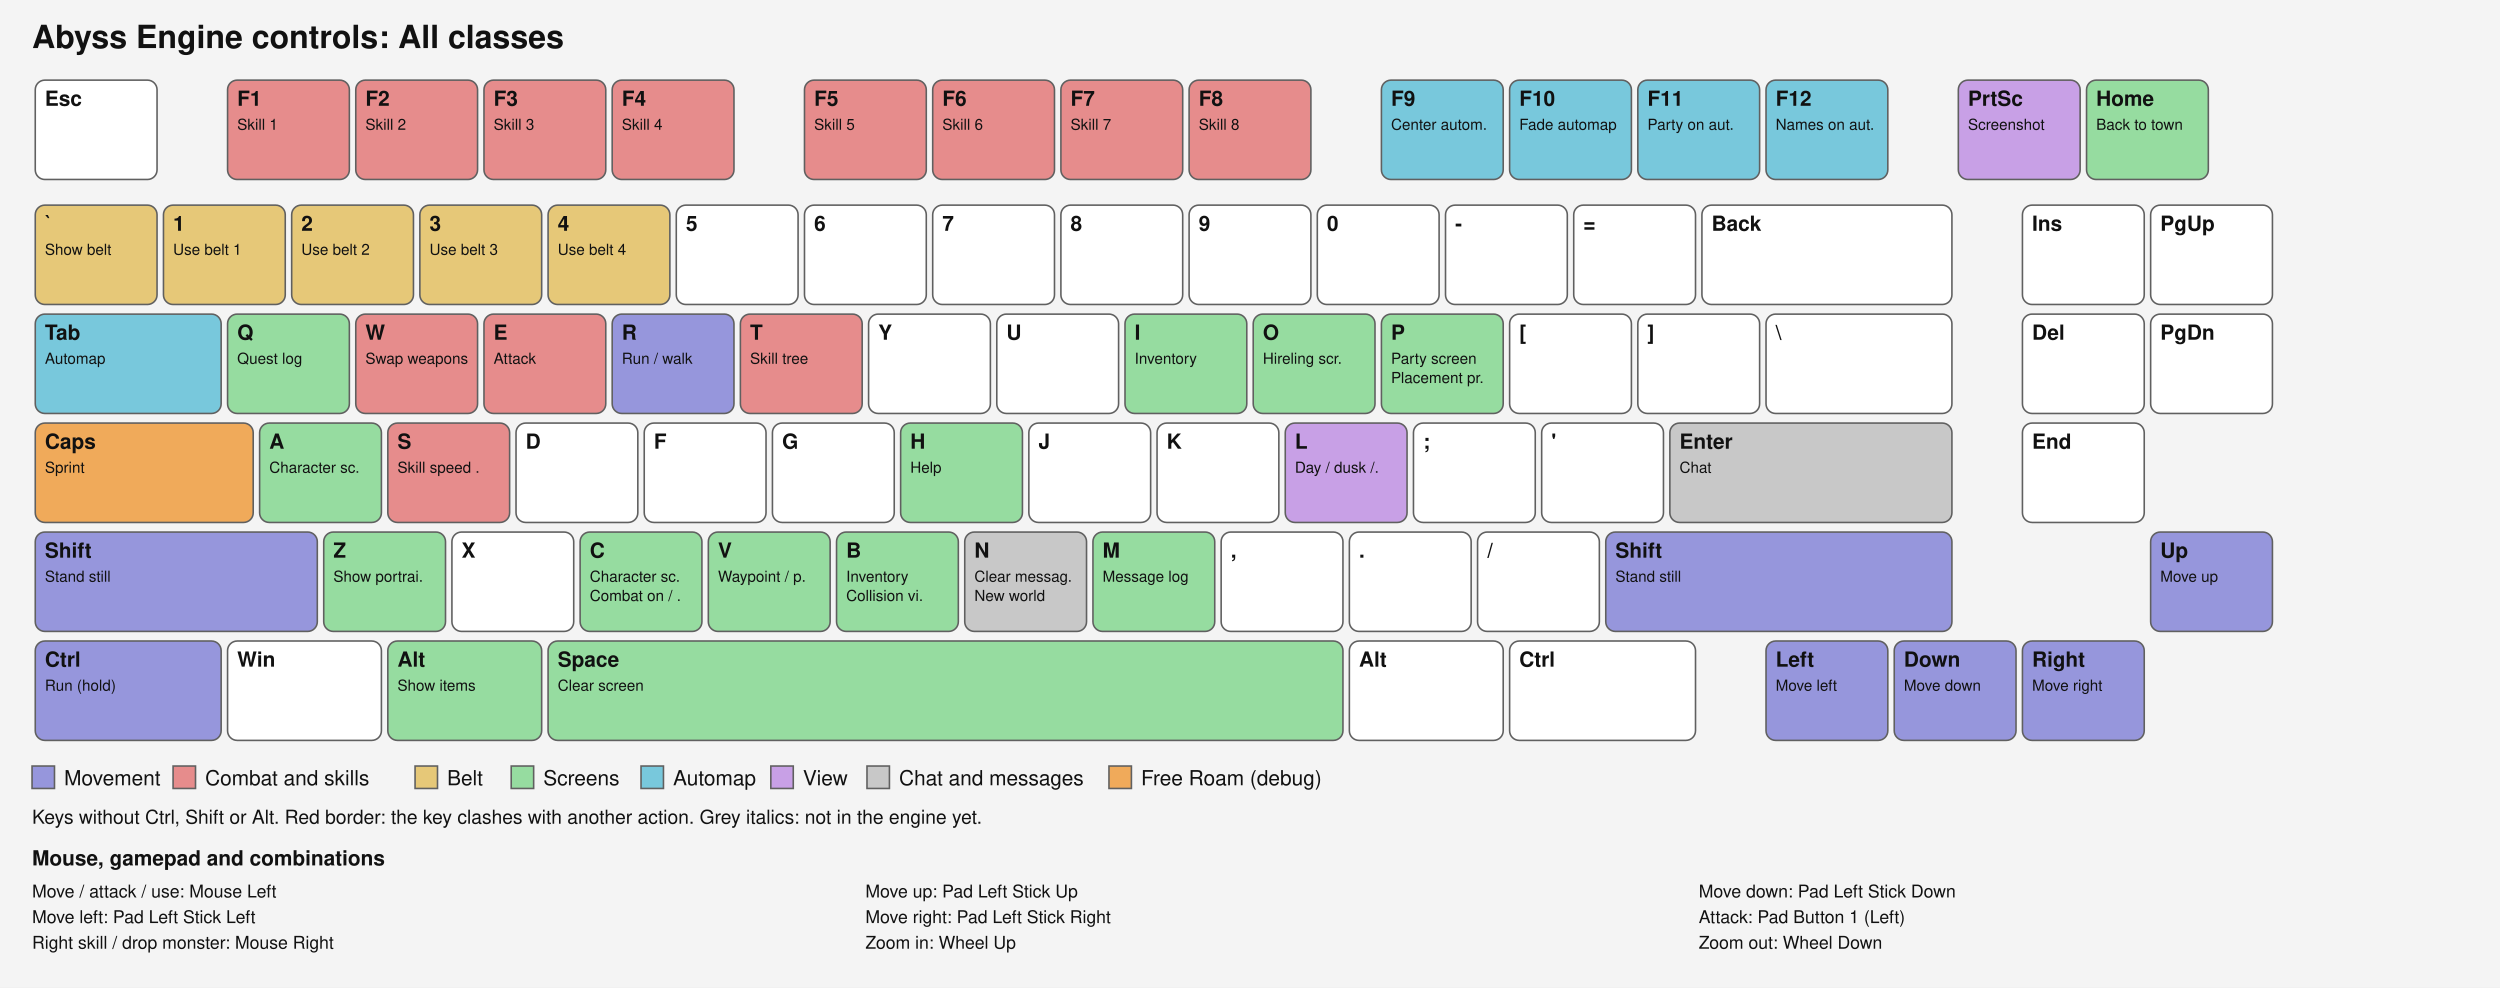
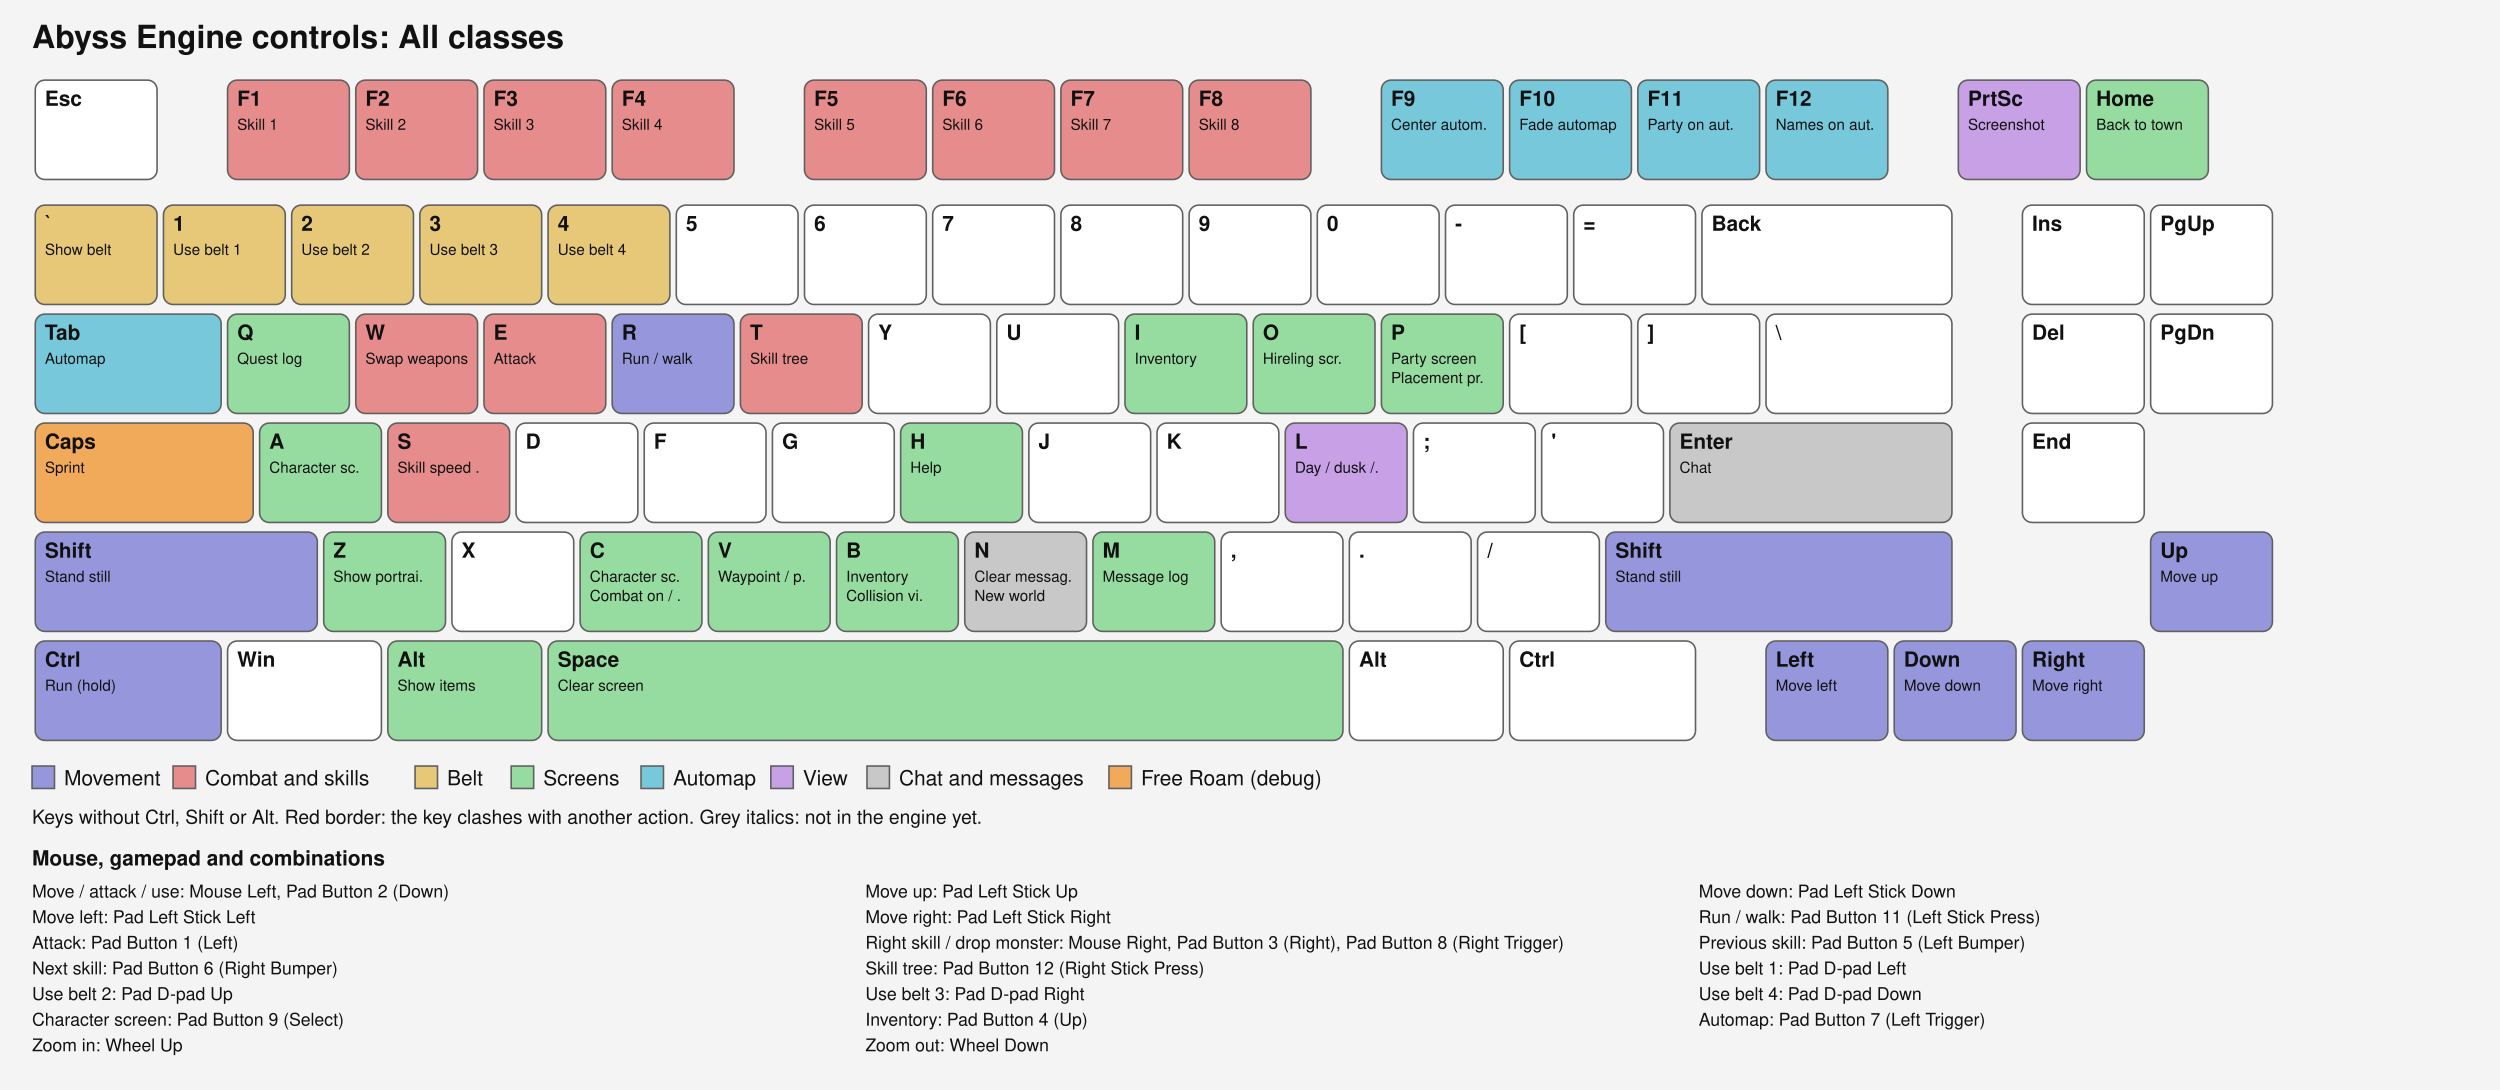
- <svg xmlns="http://www.w3.org/2000/svg" width="1560" height="616" viewBox="0 0 1560 616" font-family="Segoe UI, Helvetica, Arial, sans-serif" fill="#111111">
+ <svg xmlns="http://www.w3.org/2000/svg" width="1560" height="680" viewBox="0 0 1560 680" font-family="Segoe UI, Helvetica, Arial, sans-serif" fill="#111111">
  <rect width="100%" height="100%" fill="#f4f4f4" />
  <text x="20" y="30" font-size="20" font-weight="bold">Abyss Engine controls: All classes</text>
  <rect x="22" y="50" width="76" height="62" rx="6" fill="#ffffff" stroke="#606060" stroke-width="1" />
  <text x="28" y="66" font-size="13" font-weight="bold">Esc</text>
  <rect x="142" y="50" width="76" height="62" rx="6" fill="#e68c8c" stroke="#606060" stroke-width="1" />
  <text x="148" y="66" font-size="13" font-weight="bold">F1</text>
  <text x="148" y="81" font-size="9.5">Skill 1</text>
  <rect x="222" y="50" width="76" height="62" rx="6" fill="#e68c8c" stroke="#606060" stroke-width="1" />
  <text x="228" y="66" font-size="13" font-weight="bold">F2</text>
  <text x="228" y="81" font-size="9.5">Skill 2</text>
  <rect x="302" y="50" width="76" height="62" rx="6" fill="#e68c8c" stroke="#606060" stroke-width="1" />
  <text x="308" y="66" font-size="13" font-weight="bold">F3</text>
  <text x="308" y="81" font-size="9.5">Skill 3</text>
  <rect x="382" y="50" width="76" height="62" rx="6" fill="#e68c8c" stroke="#606060" stroke-width="1" />
  <text x="388" y="66" font-size="13" font-weight="bold">F4</text>
  <text x="388" y="81" font-size="9.5">Skill 4</text>
  <rect x="502" y="50" width="76" height="62" rx="6" fill="#e68c8c" stroke="#606060" stroke-width="1" />
  <text x="508" y="66" font-size="13" font-weight="bold">F5</text>
  <text x="508" y="81" font-size="9.5">Skill 5</text>
  <rect x="582" y="50" width="76" height="62" rx="6" fill="#e68c8c" stroke="#606060" stroke-width="1" />
  <text x="588" y="66" font-size="13" font-weight="bold">F6</text>
  <text x="588" y="81" font-size="9.5">Skill 6</text>
  <rect x="662" y="50" width="76" height="62" rx="6" fill="#e68c8c" stroke="#606060" stroke-width="1" />
  <text x="668" y="66" font-size="13" font-weight="bold">F7</text>
  <text x="668" y="81" font-size="9.5">Skill 7</text>
  <rect x="742" y="50" width="76" height="62" rx="6" fill="#e68c8c" stroke="#606060" stroke-width="1" />
  <text x="748" y="66" font-size="13" font-weight="bold">F8</text>
  <text x="748" y="81" font-size="9.5">Skill 8</text>
  <rect x="862" y="50" width="76" height="62" rx="6" fill="#78c8dc" stroke="#606060" stroke-width="1" />
  <text x="868" y="66" font-size="13" font-weight="bold">F9</text>
  <text x="868" y="81" font-size="9.5">Center autom.</text>
  <rect x="942" y="50" width="76" height="62" rx="6" fill="#78c8dc" stroke="#606060" stroke-width="1" />
  <text x="948" y="66" font-size="13" font-weight="bold">F10</text>
  <text x="948" y="81" font-size="9.5">Fade automap</text>
  <rect x="1022" y="50" width="76" height="62" rx="6" fill="#78c8dc" stroke="#606060" stroke-width="1" />
  <text x="1028" y="66" font-size="13" font-weight="bold">F11</text>
  <text x="1028" y="81" font-size="9.5">Party on aut.</text>
  <rect x="1102" y="50" width="76" height="62" rx="6" fill="#78c8dc" stroke="#606060" stroke-width="1" />
  <text x="1108" y="66" font-size="13" font-weight="bold">F12</text>
  <text x="1108" y="81" font-size="9.5">Names on aut.</text>
  <rect x="1222" y="50" width="76" height="62" rx="6" fill="#c8a0e6" stroke="#606060" stroke-width="1" />
  <text x="1228" y="66" font-size="13" font-weight="bold">PrtSc</text>
  <text x="1228" y="81" font-size="9.5">Screenshot</text>
  <rect x="1302" y="50" width="76" height="62" rx="6" fill="#96dca0" stroke="#606060" stroke-width="1" />
  <text x="1308" y="66" font-size="13" font-weight="bold">Home</text>
  <text x="1308" y="81" font-size="9.5">Back to town</text>
  <rect x="22" y="128" width="76" height="62" rx="6" fill="#e6c878" stroke="#606060" stroke-width="1" />
  <text x="28" y="144" font-size="13" font-weight="bold">`</text>
  <text x="28" y="159" font-size="9.5">Show belt</text>
  <rect x="102" y="128" width="76" height="62" rx="6" fill="#e6c878" stroke="#606060" stroke-width="1" />
  <text x="108" y="144" font-size="13" font-weight="bold">1</text>
  <text x="108" y="159" font-size="9.5">Use belt 1</text>
  <rect x="182" y="128" width="76" height="62" rx="6" fill="#e6c878" stroke="#606060" stroke-width="1" />
  <text x="188" y="144" font-size="13" font-weight="bold">2</text>
  <text x="188" y="159" font-size="9.5">Use belt 2</text>
  <rect x="262" y="128" width="76" height="62" rx="6" fill="#e6c878" stroke="#606060" stroke-width="1" />
  <text x="268" y="144" font-size="13" font-weight="bold">3</text>
  <text x="268" y="159" font-size="9.5">Use belt 3</text>
  <rect x="342" y="128" width="76" height="62" rx="6" fill="#e6c878" stroke="#606060" stroke-width="1" />
  <text x="348" y="144" font-size="13" font-weight="bold">4</text>
  <text x="348" y="159" font-size="9.5">Use belt 4</text>
  <rect x="422" y="128" width="76" height="62" rx="6" fill="#ffffff" stroke="#606060" stroke-width="1" />
  <text x="428" y="144" font-size="13" font-weight="bold">5</text>
  <rect x="502" y="128" width="76" height="62" rx="6" fill="#ffffff" stroke="#606060" stroke-width="1" />
  <text x="508" y="144" font-size="13" font-weight="bold">6</text>
  <rect x="582" y="128" width="76" height="62" rx="6" fill="#ffffff" stroke="#606060" stroke-width="1" />
  <text x="588" y="144" font-size="13" font-weight="bold">7</text>
  <rect x="662" y="128" width="76" height="62" rx="6" fill="#ffffff" stroke="#606060" stroke-width="1" />
  <text x="668" y="144" font-size="13" font-weight="bold">8</text>
  <rect x="742" y="128" width="76" height="62" rx="6" fill="#ffffff" stroke="#606060" stroke-width="1" />
  <text x="748" y="144" font-size="13" font-weight="bold">9</text>
  <rect x="822" y="128" width="76" height="62" rx="6" fill="#ffffff" stroke="#606060" stroke-width="1" />
  <text x="828" y="144" font-size="13" font-weight="bold">0</text>
  <rect x="902" y="128" width="76" height="62" rx="6" fill="#ffffff" stroke="#606060" stroke-width="1" />
  <text x="908" y="144" font-size="13" font-weight="bold">-</text>
  <rect x="982" y="128" width="76" height="62" rx="6" fill="#ffffff" stroke="#606060" stroke-width="1" />
  <text x="988" y="144" font-size="13" font-weight="bold">=</text>
  <rect x="1062" y="128" width="156" height="62" rx="6" fill="#ffffff" stroke="#606060" stroke-width="1" />
  <text x="1068" y="144" font-size="13" font-weight="bold">Back</text>
  <rect x="1262" y="128" width="76" height="62" rx="6" fill="#ffffff" stroke="#606060" stroke-width="1" />
  <text x="1268" y="144" font-size="13" font-weight="bold">Ins</text>
  <rect x="1342" y="128" width="76" height="62" rx="6" fill="#ffffff" stroke="#606060" stroke-width="1" />
  <text x="1348" y="144" font-size="13" font-weight="bold">PgUp</text>
  <rect x="22" y="196" width="116" height="62" rx="6" fill="#78c8dc" stroke="#606060" stroke-width="1" />
  <text x="28" y="212" font-size="13" font-weight="bold">Tab</text>
  <text x="28" y="227" font-size="9.5">Automap</text>
  <rect x="142" y="196" width="76" height="62" rx="6" fill="#96dca0" stroke="#606060" stroke-width="1" />
  <text x="148" y="212" font-size="13" font-weight="bold">Q</text>
  <text x="148" y="227" font-size="9.5">Quest log</text>
  <rect x="222" y="196" width="76" height="62" rx="6" fill="#e68c8c" stroke="#606060" stroke-width="1" />
  <text x="228" y="212" font-size="13" font-weight="bold">W</text>
  <text x="228" y="227" font-size="9.5">Swap weapons</text>
  <rect x="302" y="196" width="76" height="62" rx="6" fill="#e68c8c" stroke="#606060" stroke-width="1" />
  <text x="308" y="212" font-size="13" font-weight="bold">E</text>
  <text x="308" y="227" font-size="9.5">Attack</text>
  <rect x="382" y="196" width="76" height="62" rx="6" fill="#9696dc" stroke="#606060" stroke-width="1" />
  <text x="388" y="212" font-size="13" font-weight="bold">R</text>
  <text x="388" y="227" font-size="9.5">Run / walk</text>
  <rect x="462" y="196" width="76" height="62" rx="6" fill="#e68c8c" stroke="#606060" stroke-width="1" />
  <text x="468" y="212" font-size="13" font-weight="bold">T</text>
  <text x="468" y="227" font-size="9.5">Skill tree</text>
  <rect x="542" y="196" width="76" height="62" rx="6" fill="#ffffff" stroke="#606060" stroke-width="1" />
  <text x="548" y="212" font-size="13" font-weight="bold">Y</text>
  <rect x="622" y="196" width="76" height="62" rx="6" fill="#ffffff" stroke="#606060" stroke-width="1" />
  <text x="628" y="212" font-size="13" font-weight="bold">U</text>
  <rect x="702" y="196" width="76" height="62" rx="6" fill="#96dca0" stroke="#606060" stroke-width="1" />
  <text x="708" y="212" font-size="13" font-weight="bold">I</text>
  <text x="708" y="227" font-size="9.5">Inventory</text>
  <rect x="782" y="196" width="76" height="62" rx="6" fill="#96dca0" stroke="#606060" stroke-width="1" />
  <text x="788" y="212" font-size="13" font-weight="bold">O</text>
  <text x="788" y="227" font-size="9.5">Hireling scr.</text>
  <rect x="862" y="196" width="76" height="62" rx="6" fill="#96dca0" stroke="#606060" stroke-width="1" />
  <text x="868" y="212" font-size="13" font-weight="bold">P</text>
  <text x="868" y="227" font-size="9.5">Party screen</text>
  <text x="868" y="239" font-size="9.5">Placement pr.</text>
  <rect x="942" y="196" width="76" height="62" rx="6" fill="#ffffff" stroke="#606060" stroke-width="1" />
  <text x="948" y="212" font-size="13" font-weight="bold">[</text>
  <rect x="1022" y="196" width="76" height="62" rx="6" fill="#ffffff" stroke="#606060" stroke-width="1" />
  <text x="1028" y="212" font-size="13" font-weight="bold">]</text>
  <rect x="1102" y="196" width="116" height="62" rx="6" fill="#ffffff" stroke="#606060" stroke-width="1" />
  <text x="1108" y="212" font-size="13" font-weight="bold">\</text>
  <rect x="1262" y="196" width="76" height="62" rx="6" fill="#ffffff" stroke="#606060" stroke-width="1" />
  <text x="1268" y="212" font-size="13" font-weight="bold">Del</text>
  <rect x="1342" y="196" width="76" height="62" rx="6" fill="#ffffff" stroke="#606060" stroke-width="1" />
  <text x="1348" y="212" font-size="13" font-weight="bold">PgDn</text>
  <rect x="22" y="264" width="136" height="62" rx="6" fill="#f0aa5a" stroke="#606060" stroke-width="1" />
  <text x="28" y="280" font-size="13" font-weight="bold">Caps</text>
  <text x="28" y="295" font-size="9.5">Sprint</text>
  <rect x="162" y="264" width="76" height="62" rx="6" fill="#96dca0" stroke="#606060" stroke-width="1" />
  <text x="168" y="280" font-size="13" font-weight="bold">A</text>
  <text x="168" y="295" font-size="9.5">Character sc.</text>
  <rect x="242" y="264" width="76" height="62" rx="6" fill="#e68c8c" stroke="#606060" stroke-width="1" />
  <text x="248" y="280" font-size="13" font-weight="bold">S</text>
  <text x="248" y="295" font-size="9.5">Skill speed .</text>
  <rect x="322" y="264" width="76" height="62" rx="6" fill="#ffffff" stroke="#606060" stroke-width="1" />
  <text x="328" y="280" font-size="13" font-weight="bold">D</text>
  <rect x="402" y="264" width="76" height="62" rx="6" fill="#ffffff" stroke="#606060" stroke-width="1" />
  <text x="408" y="280" font-size="13" font-weight="bold">F</text>
  <rect x="482" y="264" width="76" height="62" rx="6" fill="#ffffff" stroke="#606060" stroke-width="1" />
  <text x="488" y="280" font-size="13" font-weight="bold">G</text>
  <rect x="562" y="264" width="76" height="62" rx="6" fill="#96dca0" stroke="#606060" stroke-width="1" />
  <text x="568" y="280" font-size="13" font-weight="bold">H</text>
  <text x="568" y="295" font-size="9.5">Help</text>
  <rect x="642" y="264" width="76" height="62" rx="6" fill="#ffffff" stroke="#606060" stroke-width="1" />
  <text x="648" y="280" font-size="13" font-weight="bold">J</text>
  <rect x="722" y="264" width="76" height="62" rx="6" fill="#ffffff" stroke="#606060" stroke-width="1" />
  <text x="728" y="280" font-size="13" font-weight="bold">K</text>
  <rect x="802" y="264" width="76" height="62" rx="6" fill="#c8a0e6" stroke="#606060" stroke-width="1" />
  <text x="808" y="280" font-size="13" font-weight="bold">L</text>
  <text x="808" y="295" font-size="9.5">Day / dusk /.</text>
  <rect x="882" y="264" width="76" height="62" rx="6" fill="#ffffff" stroke="#606060" stroke-width="1" />
  <text x="888" y="280" font-size="13" font-weight="bold">;</text>
  <rect x="962" y="264" width="76" height="62" rx="6" fill="#ffffff" stroke="#606060" stroke-width="1" />
  <text x="968" y="280" font-size="13" font-weight="bold">'</text>
  <rect x="1042" y="264" width="176" height="62" rx="6" fill="#c8c8c8" stroke="#606060" stroke-width="1" />
  <text x="1048" y="280" font-size="13" font-weight="bold">Enter</text>
  <text x="1048" y="295" font-size="9.5">Chat</text>
  <rect x="1262" y="264" width="76" height="62" rx="6" fill="#ffffff" stroke="#606060" stroke-width="1" />
  <text x="1268" y="280" font-size="13" font-weight="bold">End</text>
  <rect x="22" y="332" width="176" height="62" rx="6" fill="#9696dc" stroke="#606060" stroke-width="1" />
  <text x="28" y="348" font-size="13" font-weight="bold">Shift</text>
  <text x="28" y="363" font-size="9.5">Stand still</text>
  <rect x="202" y="332" width="76" height="62" rx="6" fill="#96dca0" stroke="#606060" stroke-width="1" />
  <text x="208" y="348" font-size="13" font-weight="bold">Z</text>
  <text x="208" y="363" font-size="9.5">Show portrai.</text>
  <rect x="282" y="332" width="76" height="62" rx="6" fill="#ffffff" stroke="#606060" stroke-width="1" />
  <text x="288" y="348" font-size="13" font-weight="bold">X</text>
  <rect x="362" y="332" width="76" height="62" rx="6" fill="#96dca0" stroke="#606060" stroke-width="1" />
  <text x="368" y="348" font-size="13" font-weight="bold">C</text>
  <text x="368" y="363" font-size="9.5">Character sc.</text>
  <text x="368" y="375" font-size="9.5">Combat on / .</text>
  <rect x="442" y="332" width="76" height="62" rx="6" fill="#96dca0" stroke="#606060" stroke-width="1" />
  <text x="448" y="348" font-size="13" font-weight="bold">V</text>
  <text x="448" y="363" font-size="9.5">Waypoint / p.</text>
  <rect x="522" y="332" width="76" height="62" rx="6" fill="#96dca0" stroke="#606060" stroke-width="1" />
  <text x="528" y="348" font-size="13" font-weight="bold">B</text>
  <text x="528" y="363" font-size="9.5">Inventory</text>
  <text x="528" y="375" font-size="9.5">Collision vi.</text>
  <rect x="602" y="332" width="76" height="62" rx="6" fill="#c8c8c8" stroke="#606060" stroke-width="1" />
  <text x="608" y="348" font-size="13" font-weight="bold">N</text>
  <text x="608" y="363" font-size="9.5">Clear messag.</text>
  <text x="608" y="375" font-size="9.5">New world</text>
  <rect x="682" y="332" width="76" height="62" rx="6" fill="#96dca0" stroke="#606060" stroke-width="1" />
  <text x="688" y="348" font-size="13" font-weight="bold">M</text>
  <text x="688" y="363" font-size="9.5">Message log</text>
  <rect x="762" y="332" width="76" height="62" rx="6" fill="#ffffff" stroke="#606060" stroke-width="1" />
  <text x="768" y="348" font-size="13" font-weight="bold">,</text>
  <rect x="842" y="332" width="76" height="62" rx="6" fill="#ffffff" stroke="#606060" stroke-width="1" />
  <text x="848" y="348" font-size="13" font-weight="bold">.</text>
  <rect x="922" y="332" width="76" height="62" rx="6" fill="#ffffff" stroke="#606060" stroke-width="1" />
  <text x="928" y="348" font-size="13" font-weight="bold">/</text>
  <rect x="1002" y="332" width="216" height="62" rx="6" fill="#9696dc" stroke="#606060" stroke-width="1" />
  <text x="1008" y="348" font-size="13" font-weight="bold">Shift</text>
  <text x="1008" y="363" font-size="9.5">Stand still</text>
  <rect x="1342" y="332" width="76" height="62" rx="6" fill="#9696dc" stroke="#606060" stroke-width="1" />
  <text x="1348" y="348" font-size="13" font-weight="bold">Up</text>
  <text x="1348" y="363" font-size="9.5">Move up</text>
  <rect x="22" y="400" width="116" height="62" rx="6" fill="#9696dc" stroke="#606060" stroke-width="1" />
  <text x="28" y="416" font-size="13" font-weight="bold">Ctrl</text>
  <text x="28" y="431" font-size="9.5">Run (hold)</text>
  <rect x="142" y="400" width="96" height="62" rx="6" fill="#ffffff" stroke="#606060" stroke-width="1" />
  <text x="148" y="416" font-size="13" font-weight="bold">Win</text>
  <rect x="242" y="400" width="96" height="62" rx="6" fill="#96dca0" stroke="#606060" stroke-width="1" />
  <text x="248" y="416" font-size="13" font-weight="bold">Alt</text>
  <text x="248" y="431" font-size="9.5">Show items</text>
  <rect x="342" y="400" width="496" height="62" rx="6" fill="#96dca0" stroke="#606060" stroke-width="1" />
  <text x="348" y="416" font-size="13" font-weight="bold">Space</text>
  <text x="348" y="431" font-size="9.5">Clear screen</text>
  <rect x="842" y="400" width="96" height="62" rx="6" fill="#ffffff" stroke="#606060" stroke-width="1" />
  <text x="848" y="416" font-size="13" font-weight="bold">Alt</text>
  <rect x="942" y="400" width="116" height="62" rx="6" fill="#ffffff" stroke="#606060" stroke-width="1" />
  <text x="948" y="416" font-size="13" font-weight="bold">Ctrl</text>
  <rect x="1102" y="400" width="76" height="62" rx="6" fill="#9696dc" stroke="#606060" stroke-width="1" />
  <text x="1108" y="416" font-size="13" font-weight="bold">Left</text>
  <text x="1108" y="431" font-size="9.5">Move left</text>
  <rect x="1182" y="400" width="76" height="62" rx="6" fill="#9696dc" stroke="#606060" stroke-width="1" />
  <text x="1188" y="416" font-size="13" font-weight="bold">Down</text>
  <text x="1188" y="431" font-size="9.5">Move down</text>
  <rect x="1262" y="400" width="76" height="62" rx="6" fill="#9696dc" stroke="#606060" stroke-width="1" />
  <text x="1268" y="416" font-size="13" font-weight="bold">Right</text>
  <text x="1268" y="431" font-size="9.5">Move right</text>
  <rect x="20" y="478" width="14" height="14" fill="#9696dc" stroke="#606060" />
  <text x="40" y="490" font-size="13">Movement</text>
  <rect x="108" y="478" width="14" height="14" fill="#e68c8c" stroke="#606060" />
  <text x="128" y="490" font-size="13">Combat and skills</text>
  <rect x="259" y="478" width="14" height="14" fill="#e6c878" stroke="#606060" />
  <text x="279" y="490" font-size="13">Belt</text>
  <rect x="319" y="478" width="14" height="14" fill="#96dca0" stroke="#606060" />
  <text x="339" y="490" font-size="13">Screens</text>
  <rect x="400" y="478" width="14" height="14" fill="#78c8dc" stroke="#606060" />
  <text x="420" y="490" font-size="13">Automap</text>
  <rect x="481" y="478" width="14" height="14" fill="#c8a0e6" stroke="#606060" />
  <text x="501" y="490" font-size="13">View</text>
  <rect x="541" y="478" width="14" height="14" fill="#c8c8c8" stroke="#606060" />
  <text x="561" y="490" font-size="13">Chat and messages</text>
  <rect x="692" y="478" width="14" height="14" fill="#f0aa5a" stroke="#606060" />
  <text x="712" y="490" font-size="13">Free Roam (debug)</text>
  <text x="20" y="514" font-size="12">Keys without Ctrl, Shift or Alt. Red border: the key clashes with another action. Grey italics: not in the engine yet.</text>
  <text x="20" y="540" font-size="13" font-weight="bold">Mouse, gamepad and combinations</text>
-   <text x="20" y="560" font-size="11">Move / attack / use: Mouse Left</text>
+   <text x="20" y="560" font-size="11">Move / attack / use: Mouse Left, Pad Button 2 (Down)</text>
  <text x="540" y="560" font-size="11">Move up: Pad Left Stick Up</text>
  <text x="1060" y="560" font-size="11">Move down: Pad Left Stick Down</text>
  <text x="20" y="576" font-size="11">Move left: Pad Left Stick Left</text>
  <text x="540" y="576" font-size="11">Move right: Pad Left Stick Right</text>
-   <text x="1060" y="576" font-size="11">Attack: Pad Button 1 (Left)</text>
-   <text x="20" y="592" font-size="11">Right skill / drop monster: Mouse Right</text>
-   <text x="540" y="592" font-size="11">Zoom in: Wheel Up</text>
-   <text x="1060" y="592" font-size="11">Zoom out: Wheel Down</text>
+   <text x="1060" y="576" font-size="11">Run / walk: Pad Button 11 (Left Stick Press)</text>
+   <text x="20" y="592" font-size="11">Attack: Pad Button 1 (Left)</text>
+   <text x="540" y="592" font-size="11">Right skill / drop monster: Mouse Right, Pad Button 3 (Right), Pad Button 8 (Right Trigger)</text>
+   <text x="1060" y="592" font-size="11">Previous skill: Pad Button 5 (Left Bumper)</text>
+   <text x="20" y="608" font-size="11">Next skill: Pad Button 6 (Right Bumper)</text>
+   <text x="540" y="608" font-size="11">Skill tree: Pad Button 12 (Right Stick Press)</text>
+   <text x="1060" y="608" font-size="11">Use belt 1: Pad D-pad Left</text>
+   <text x="20" y="624" font-size="11">Use belt 2: Pad D-pad Up</text>
+   <text x="540" y="624" font-size="11">Use belt 3: Pad D-pad Right</text>
+   <text x="1060" y="624" font-size="11">Use belt 4: Pad D-pad Down</text>
+   <text x="20" y="640" font-size="11">Character screen: Pad Button 9 (Select)</text>
+   <text x="540" y="640" font-size="11">Inventory: Pad Button 4 (Up)</text>
+   <text x="1060" y="640" font-size="11">Automap: Pad Button 7 (Left Trigger)</text>
+   <text x="20" y="656" font-size="11">Zoom in: Wheel Up</text>
+   <text x="540" y="656" font-size="11">Zoom out: Wheel Down</text>
</svg>
